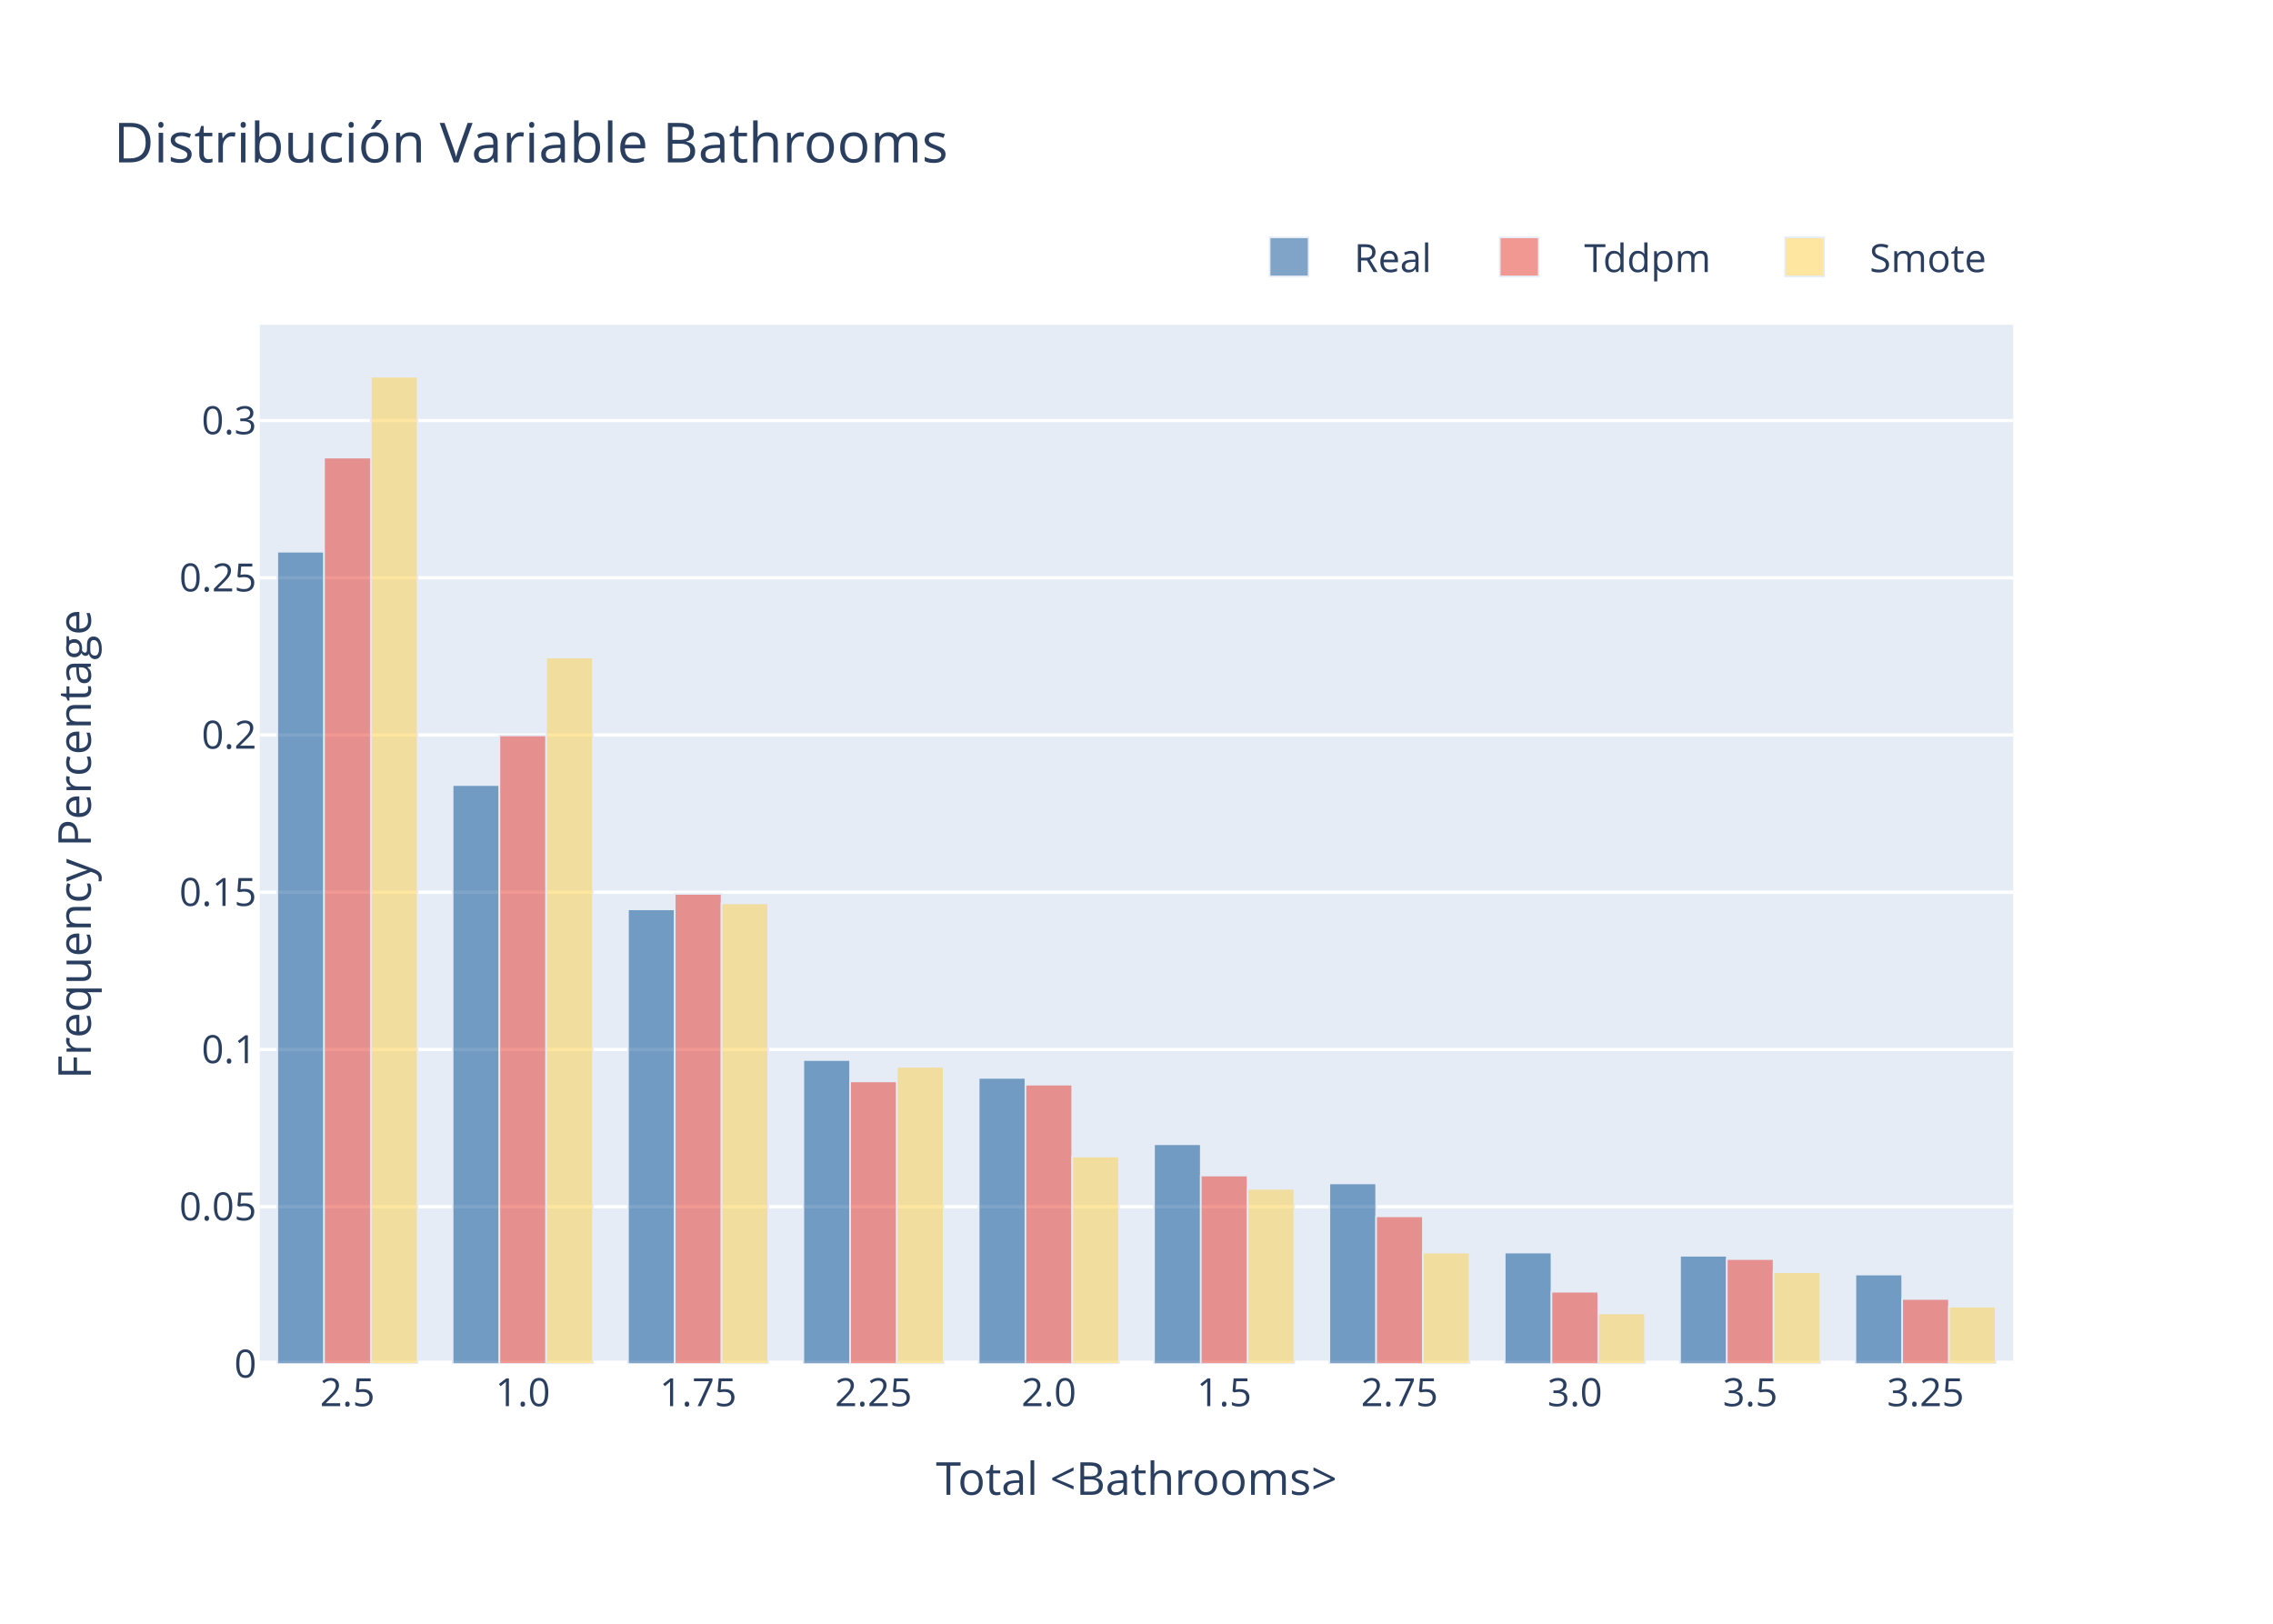
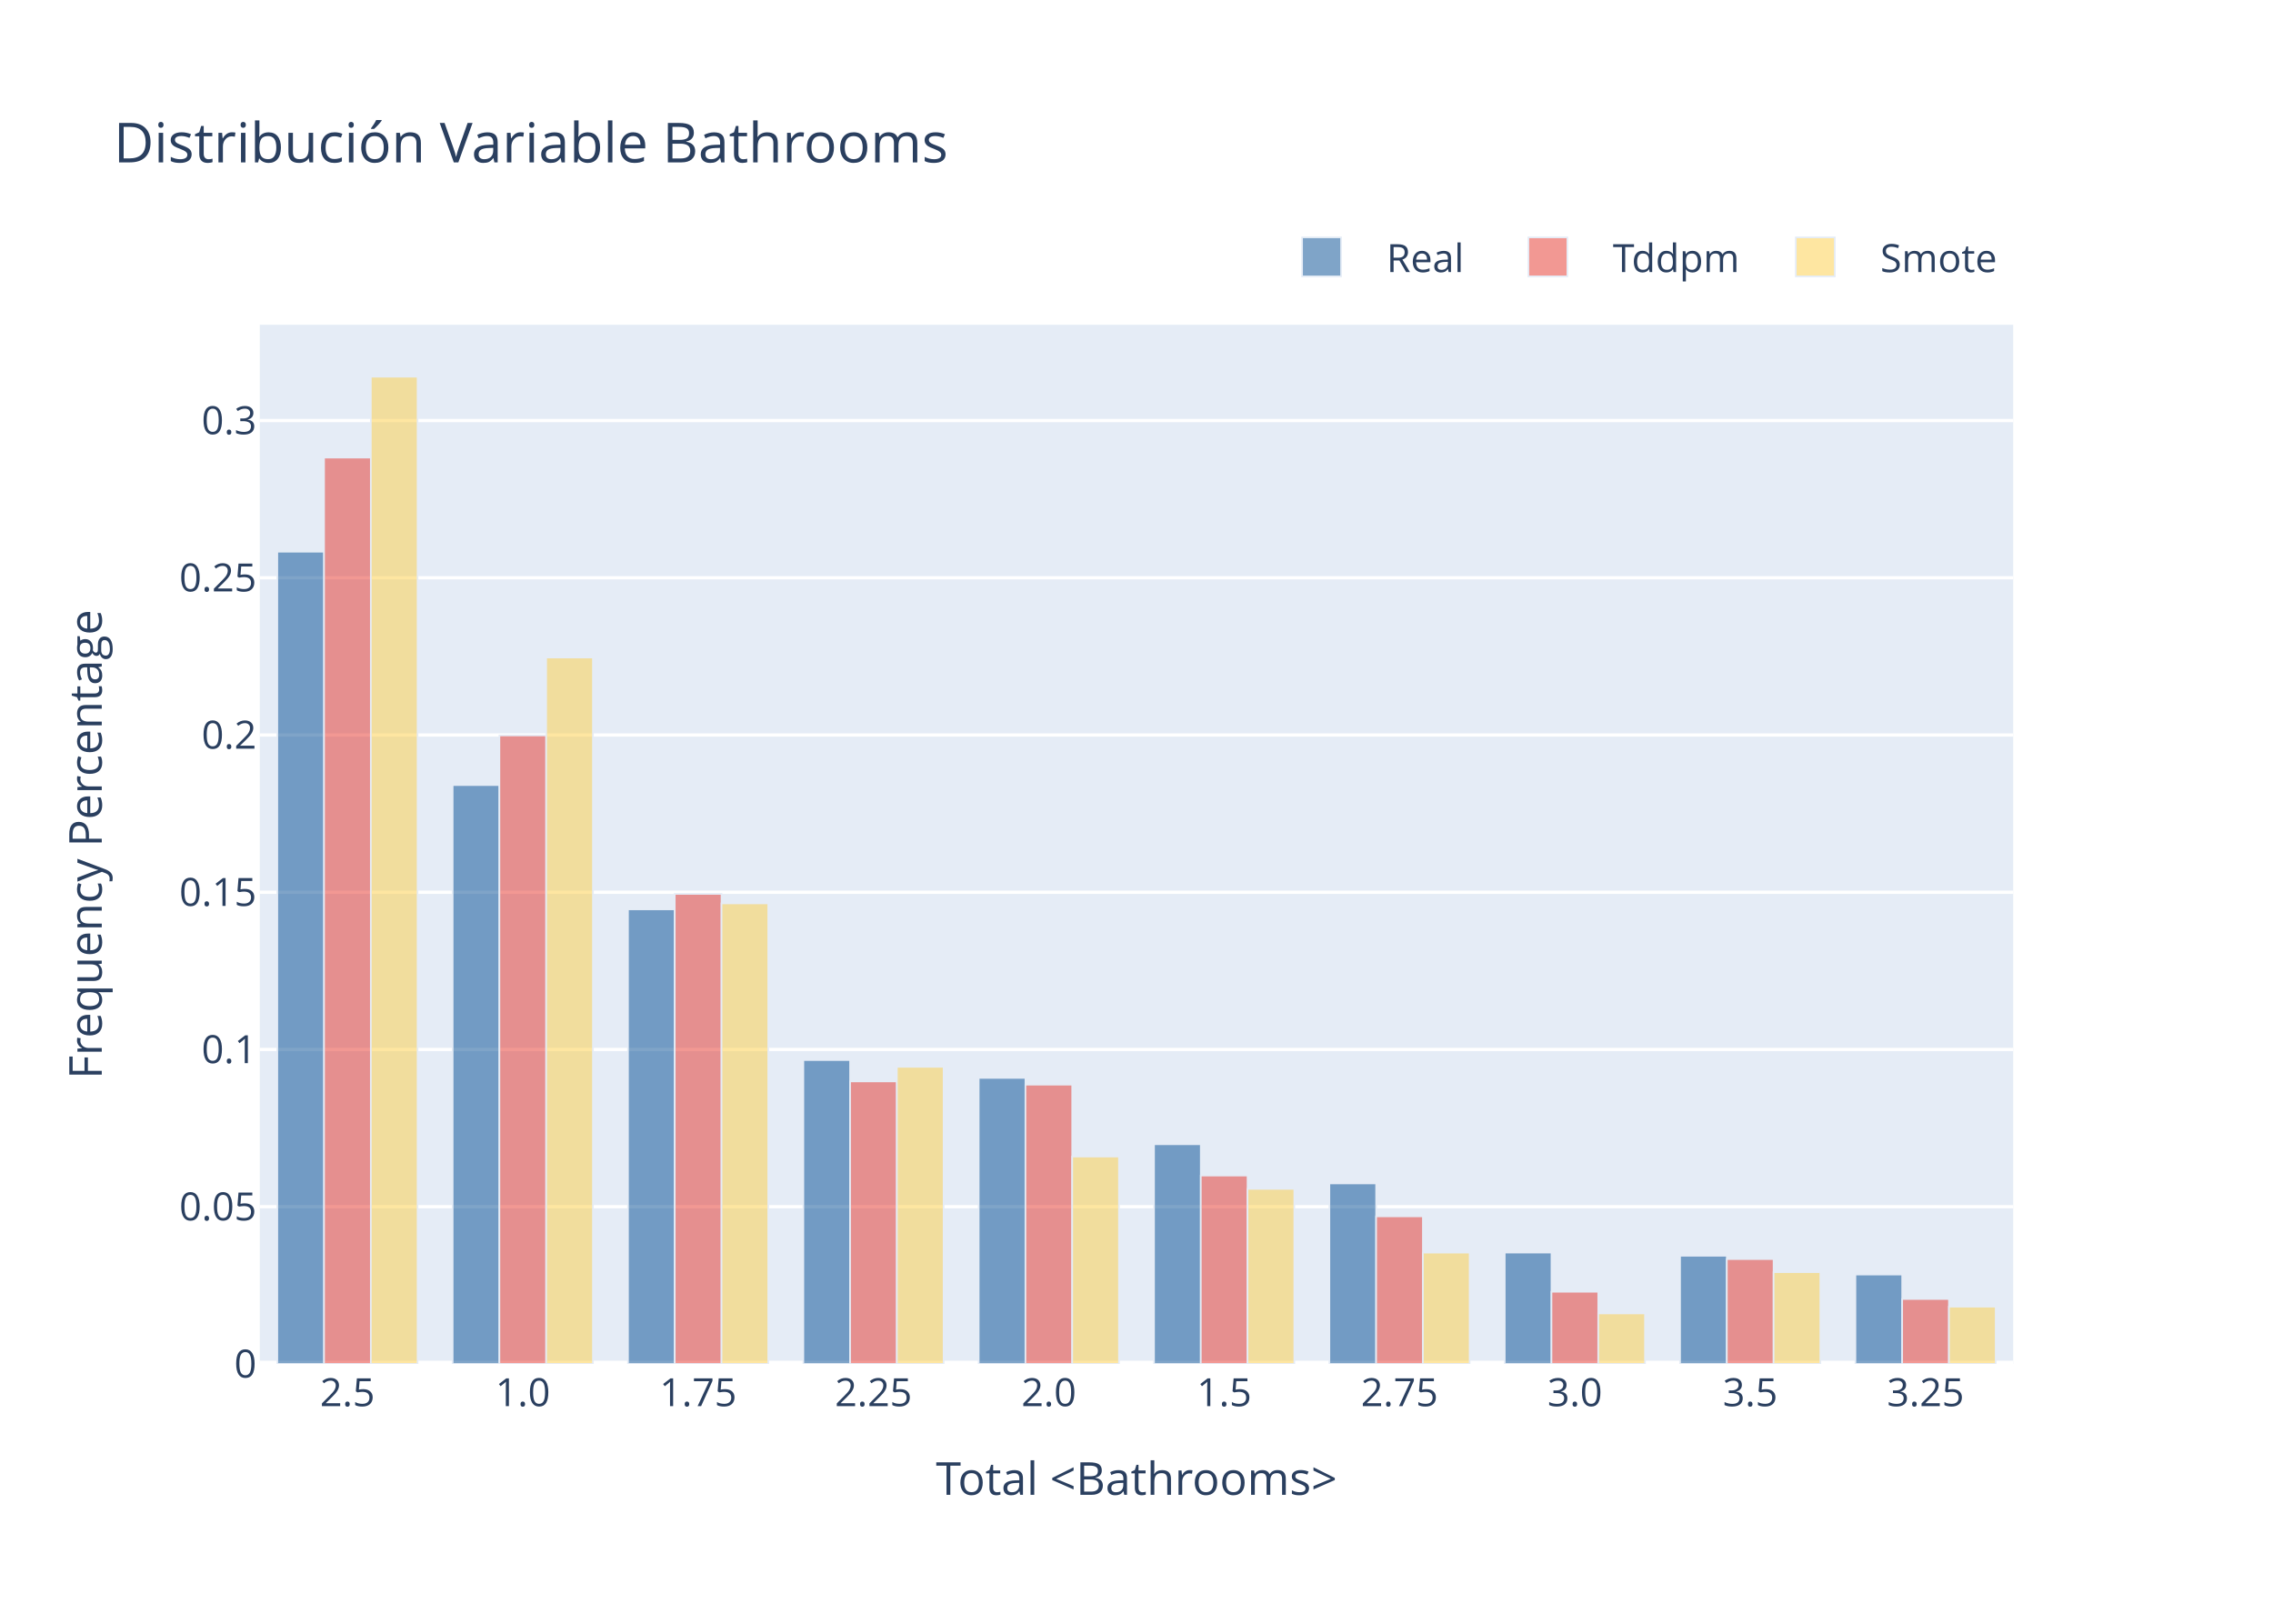
- <svg xmlns="http://www.w3.org/2000/svg" class="main-svg" width="700" height="500" viewBox="0 0 700 500" style="">
+ <svg xmlns="http://www.w3.org/2000/svg" class="main-svg" width="700" height="500" style="" viewBox="0 0 700 500">
  <rect x="0" y="0" width="700" height="500" style="fill: rgb(255, 255, 255); fill-opacity: 1;" />
-   <defs id="defs-f6ceb8">
+   <defs id="defs-9a179a">
    <g class="clips">
-       <clipPath id="clipf6ceb8xyplot" class="plotclip">
+       <clipPath id="clip9a179axyplot" class="plotclip">
        <rect width="540" height="320" />
      </clipPath>
-       <clipPath class="axesclip" id="clipf6ceb8x">
+       <clipPath class="axesclip" id="clip9a179ax">
        <rect x="80" y="0" width="540" height="500" />
      </clipPath>
-       <clipPath class="axesclip" id="clipf6ceb8y">
+       <clipPath class="axesclip" id="clip9a179ay">
        <rect x="0" y="100" width="700" height="320" />
      </clipPath>
-       <clipPath class="axesclip" id="clipf6ceb8xy">
+       <clipPath class="axesclip" id="clip9a179axy">
        <rect x="80" y="100" width="540" height="320" />
      </clipPath>
    </g>
    <g class="gradients" />
    <g class="patterns" />
  </defs>
  <g class="bglayer">
    <rect class="bg" x="80" y="100" width="540" height="320" style="fill: rgb(229, 236, 246); fill-opacity: 1; stroke-width: 0;" />
  </g>
  <g class="layer-below">
    <g class="imagelayer" />
    <g class="shapelayer" />
  </g>
  <g class="cartesianlayer">
    <g class="subplot xy">
      <g class="layer-subplot">
        <g class="shapelayer" />
        <g class="imagelayer" />
      </g>
      <g class="minor-gridlayer">
        <g class="x" />
        <g class="y" />
      </g>
      <g class="gridlayer">
        <g class="x" />
        <g class="y">
          <path class="ygrid crisp" transform="translate(0,371.58)" d="M80,0h540" style="stroke: rgb(255, 255, 255); stroke-opacity: 1; stroke-width: 1px;" />
          <path class="ygrid crisp" transform="translate(0,323.17)" d="M80,0h540" style="stroke: rgb(255, 255, 255); stroke-opacity: 1; stroke-width: 1px;" />
          <path class="ygrid crisp" transform="translate(0,274.75)" d="M80,0h540" style="stroke: rgb(255, 255, 255); stroke-opacity: 1; stroke-width: 1px;" />
          <path class="ygrid crisp" transform="translate(0,226.33)" d="M80,0h540" style="stroke: rgb(255, 255, 255); stroke-opacity: 1; stroke-width: 1px;" />
          <path class="ygrid crisp" transform="translate(0,177.91)" d="M80,0h540" style="stroke: rgb(255, 255, 255); stroke-opacity: 1; stroke-width: 1px;" />
          <path class="ygrid crisp" transform="translate(0,129.5)" d="M80,0h540" style="stroke: rgb(255, 255, 255); stroke-opacity: 1; stroke-width: 1px;" />
        </g>
      </g>
      <g class="zerolinelayer">
        <path class="yzl zl crisp" transform="translate(0,420)" d="M80,0h540" style="stroke: rgb(255, 255, 255); stroke-opacity: 1; stroke-width: 2px;" />
      </g>
      <path class="xlines-below" />
      <path class="ylines-below" />
      <g class="overlines-below" />
      <g class="xaxislayer-below" />
      <g class="yaxislayer-below" />
      <g class="overaxes-below" />
-       <g class="plot" transform="translate(80,100)" clip-path="url(#clipf6ceb8xyplot)">
+       <g class="plot" transform="translate(80,100)" clip-path="url(#clip9a179axyplot)">
        <g class="barlayer mlayer">
          <g class="trace bars" style="opacity: 1;">
            <g class="points">
              <g class="point">
                <path d="M5.4,320V69.89H19.8V320Z" style="vector-effect: none; opacity: 1; stroke-width: 0.5px; fill: rgb(0, 75, 147); fill-opacity: 0.5; stroke: rgb(229, 236, 246); stroke-opacity: 1;" />
              </g>
              <g class="point">
                <path d="M59.4,320V141.75H73.8V320Z" style="vector-effect: none; opacity: 1; stroke-width: 0.5px; fill: rgb(0, 75, 147); fill-opacity: 0.5; stroke: rgb(229, 236, 246); stroke-opacity: 1;" />
              </g>
              <g class="point">
                <path d="M113.4,320V180.02H127.8V320Z" style="vector-effect: none; opacity: 1; stroke-width: 0.5px; fill: rgb(0, 75, 147); fill-opacity: 0.5; stroke: rgb(229, 236, 246); stroke-opacity: 1;" />
              </g>
              <g class="point">
                <path d="M167.4,320V226.43H181.8V320Z" style="vector-effect: none; opacity: 1; stroke-width: 0.5px; fill: rgb(0, 75, 147); fill-opacity: 0.5; stroke: rgb(229, 236, 246); stroke-opacity: 1;" />
              </g>
              <g class="point">
                <path d="M221.4,320V231.92H235.8V320Z" style="vector-effect: none; opacity: 1; stroke-width: 0.5px; fill: rgb(0, 75, 147); fill-opacity: 0.5; stroke: rgb(229, 236, 246); stroke-opacity: 1;" />
              </g>
              <g class="point">
                <path d="M275.4,320V252.35H289.8V320Z" style="vector-effect: none; opacity: 1; stroke-width: 0.5px; fill: rgb(0, 75, 147); fill-opacity: 0.5; stroke: rgb(229, 236, 246); stroke-opacity: 1;" />
              </g>
              <g class="point">
                <path d="M329.4,320V264.41H343.8V320Z" style="vector-effect: none; opacity: 1; stroke-width: 0.5px; fill: rgb(0, 75, 147); fill-opacity: 0.5; stroke: rgb(229, 236, 246); stroke-opacity: 1;" />
              </g>
              <g class="point">
                <path d="M383.4,320V285.71H397.8V320Z" style="vector-effect: none; opacity: 1; stroke-width: 0.5px; fill: rgb(0, 75, 147); fill-opacity: 0.5; stroke: rgb(229, 236, 246); stroke-opacity: 1;" />
              </g>
              <g class="point">
                <path d="M437.4,320V286.69H451.8V320Z" style="vector-effect: none; opacity: 1; stroke-width: 0.5px; fill: rgb(0, 75, 147); fill-opacity: 0.5; stroke: rgb(229, 236, 246); stroke-opacity: 1;" />
              </g>
              <g class="point">
                <path d="M491.4,320V292.47H505.8V320Z" style="vector-effect: none; opacity: 1; stroke-width: 0.5px; fill: rgb(0, 75, 147); fill-opacity: 0.5; stroke: rgb(229, 236, 246); stroke-opacity: 1;" />
              </g>
            </g>
          </g>
          <g class="trace bars" style="opacity: 1;">
            <g class="points">
              <g class="point">
                <path d="M73.8,320V126.46H88.2V320Z" style="vector-effect: none; opacity: 1; stroke-width: 0.5px; fill: rgb(230, 51, 41); fill-opacity: 0.5; stroke: rgb(229, 236, 246); stroke-opacity: 1;" />
              </g>
              <g class="point">
                <path d="M289.8,320V261.99H304.2V320Z" style="vector-effect: none; opacity: 1; stroke-width: 0.5px; fill: rgb(230, 51, 41); fill-opacity: 0.5; stroke: rgb(229, 236, 246); stroke-opacity: 1;" />
              </g>
              <g class="point">
                <path d="M127.8,320V175.26H142.2V320Z" style="vector-effect: none; opacity: 1; stroke-width: 0.5px; fill: rgb(230, 51, 41); fill-opacity: 0.5; stroke: rgb(229, 236, 246); stroke-opacity: 1;" />
              </g>
              <g class="point">
                <path d="M235.8,320V234H250.2V320Z" style="vector-effect: none; opacity: 1; stroke-width: 0.5px; fill: rgb(230, 51, 41); fill-opacity: 0.5; stroke: rgb(229, 236, 246); stroke-opacity: 1;" />
              </g>
              <g class="point">
                <path d="M181.8,320V233H196.2V320Z" style="vector-effect: none; opacity: 1; stroke-width: 0.5px; fill: rgb(230, 51, 41); fill-opacity: 0.5; stroke: rgb(229, 236, 246); stroke-opacity: 1;" />
              </g>
              <g class="point">
                <path d="M19.8,320V40.91H34.2V320Z" style="vector-effect: none; opacity: 1; stroke-width: 0.5px; fill: rgb(230, 51, 41); fill-opacity: 0.5; stroke: rgb(229, 236, 246); stroke-opacity: 1;" />
              </g>
              <g class="point">
                <path d="M343.8,320V274.55H358.2V320Z" style="vector-effect: none; opacity: 1; stroke-width: 0.5px; fill: rgb(230, 51, 41); fill-opacity: 0.5; stroke: rgb(229, 236, 246); stroke-opacity: 1;" />
              </g>
              <g class="point">
                <path d="M397.8,320V297.77H412.2V320Z" style="vector-effect: none; opacity: 1; stroke-width: 0.5px; fill: rgb(230, 51, 41); fill-opacity: 0.5; stroke: rgb(229, 236, 246); stroke-opacity: 1;" />
              </g>
              <g class="point">
                <path d="M505.8,320V300H520.2V320Z" style="vector-effect: none; opacity: 1; stroke-width: 0.5px; fill: rgb(230, 51, 41); fill-opacity: 0.5; stroke: rgb(229, 236, 246); stroke-opacity: 1;" />
              </g>
              <g class="point">
                <path d="M451.8,320V287.71H466.2V320Z" style="vector-effect: none; opacity: 1; stroke-width: 0.5px; fill: rgb(230, 51, 41); fill-opacity: 0.5; stroke: rgb(229, 236, 246); stroke-opacity: 1;" />
              </g>
            </g>
          </g>
          <g class="trace bars" style="opacity: 1;">
            <g class="points">
              <g class="point">
                <path d="M88.2,320V102.47H102.6V320Z" style="vector-effect: none; opacity: 1; stroke-width: 0.5px; fill: rgb(254, 207, 68); fill-opacity: 0.5; stroke: rgb(229, 236, 246); stroke-opacity: 1;" />
              </g>
              <g class="point">
                <path d="M304.2,320V266.09H318.6V320Z" style="vector-effect: none; opacity: 1; stroke-width: 0.5px; fill: rgb(254, 207, 68); fill-opacity: 0.5; stroke: rgb(229, 236, 246); stroke-opacity: 1;" />
              </g>
              <g class="point">
                <path d="M142.2,320V178.18H156.6V320Z" style="vector-effect: none; opacity: 1; stroke-width: 0.5px; fill: rgb(254, 207, 68); fill-opacity: 0.5; stroke: rgb(229, 236, 246); stroke-opacity: 1;" />
              </g>
              <g class="point">
                <path d="M250.2,320V256.14H264.6V320Z" style="vector-effect: none; opacity: 1; stroke-width: 0.5px; fill: rgb(254, 207, 68); fill-opacity: 0.5; stroke: rgb(229, 236, 246); stroke-opacity: 1;" />
              </g>
              <g class="point">
                <path d="M196.2,320V228.51H210.6V320Z" style="vector-effect: none; opacity: 1; stroke-width: 0.5px; fill: rgb(254, 207, 68); fill-opacity: 0.5; stroke: rgb(229, 236, 246); stroke-opacity: 1;" />
              </g>
              <g class="point">
                <path d="M34.2,320V16H48.6V320Z" style="vector-effect: none; opacity: 1; stroke-width: 0.5px; fill: rgb(254, 207, 68); fill-opacity: 0.5; stroke: rgb(229, 236, 246); stroke-opacity: 1;" />
              </g>
              <g class="point">
                <path d="M358.2,320V285.72H372.6V320Z" style="vector-effect: none; opacity: 1; stroke-width: 0.5px; fill: rgb(254, 207, 68); fill-opacity: 0.5; stroke: rgb(229, 236, 246); stroke-opacity: 1;" />
              </g>
              <g class="point">
                <path d="M412.2,320V304.44H426.6V320Z" style="vector-effect: none; opacity: 1; stroke-width: 0.5px; fill: rgb(254, 207, 68); fill-opacity: 0.5; stroke: rgb(229, 236, 246); stroke-opacity: 1;" />
              </g>
              <g class="point">
                <path d="M520.2,320V302.36H534.6V320Z" style="vector-effect: none; opacity: 1; stroke-width: 0.5px; fill: rgb(254, 207, 68); fill-opacity: 0.5; stroke: rgb(229, 236, 246); stroke-opacity: 1;" />
              </g>
              <g class="point">
                <path d="M466.2,320V291.73H480.6V320Z" style="vector-effect: none; opacity: 1; stroke-width: 0.5px; fill: rgb(254, 207, 68); fill-opacity: 0.5; stroke: rgb(229, 236, 246); stroke-opacity: 1;" />
              </g>
            </g>
          </g>
        </g>
      </g>
      <g class="overplot" />
      <path class="xlines-above crisp" d="M0,0" style="fill: none;" />
      <path class="ylines-above crisp" d="M0,0" style="fill: none;" />
      <g class="overlines-above" />
      <g class="xaxislayer-above">
        <g class="xtick">
          <text text-anchor="middle" x="0" y="433" transform="translate(107,0)" style="font-family: 'Open Sans', verdana, arial, sans-serif; font-size: 12px; fill: rgb(42, 63, 95); fill-opacity: 1; white-space: pre; opacity: 1;">2.5</text>
        </g>
        <g class="xtick">
          <text text-anchor="middle" x="0" y="433" transform="translate(161,0)" style="font-family: 'Open Sans', verdana, arial, sans-serif; font-size: 12px; fill: rgb(42, 63, 95); fill-opacity: 1; white-space: pre; opacity: 1;">1.0</text>
        </g>
        <g class="xtick">
          <text text-anchor="middle" x="0" y="433" transform="translate(215,0)" style="font-family: 'Open Sans', verdana, arial, sans-serif; font-size: 12px; fill: rgb(42, 63, 95); fill-opacity: 1; white-space: pre; opacity: 1;">1.75</text>
        </g>
        <g class="xtick">
          <text text-anchor="middle" x="0" y="433" transform="translate(269,0)" style="font-family: 'Open Sans', verdana, arial, sans-serif; font-size: 12px; fill: rgb(42, 63, 95); fill-opacity: 1; white-space: pre; opacity: 1;">2.25</text>
        </g>
        <g class="xtick">
          <text text-anchor="middle" x="0" y="433" transform="translate(323,0)" style="font-family: 'Open Sans', verdana, arial, sans-serif; font-size: 12px; fill: rgb(42, 63, 95); fill-opacity: 1; white-space: pre; opacity: 1;">2.0</text>
        </g>
        <g class="xtick">
          <text text-anchor="middle" x="0" y="433" transform="translate(377,0)" style="font-family: 'Open Sans', verdana, arial, sans-serif; font-size: 12px; fill: rgb(42, 63, 95); fill-opacity: 1; white-space: pre; opacity: 1;">1.5</text>
        </g>
        <g class="xtick">
          <text text-anchor="middle" x="0" y="433" transform="translate(431,0)" style="font-family: 'Open Sans', verdana, arial, sans-serif; font-size: 12px; fill: rgb(42, 63, 95); fill-opacity: 1; white-space: pre; opacity: 1;">2.75</text>
        </g>
        <g class="xtick">
          <text text-anchor="middle" x="0" y="433" transform="translate(485,0)" style="font-family: 'Open Sans', verdana, arial, sans-serif; font-size: 12px; fill: rgb(42, 63, 95); fill-opacity: 1; white-space: pre; opacity: 1;">3.0</text>
        </g>
        <g class="xtick">
          <text text-anchor="middle" x="0" y="433" transform="translate(539,0)" style="font-family: 'Open Sans', verdana, arial, sans-serif; font-size: 12px; fill: rgb(42, 63, 95); fill-opacity: 1; white-space: pre; opacity: 1;">3.5</text>
        </g>
        <g class="xtick">
          <text text-anchor="middle" x="0" y="433" transform="translate(593,0)" style="font-family: 'Open Sans', verdana, arial, sans-serif; font-size: 12px; fill: rgb(42, 63, 95); fill-opacity: 1; white-space: pre; opacity: 1;">3.25</text>
        </g>
      </g>
      <g class="yaxislayer-above">
        <g class="ytick">
          <text text-anchor="end" x="79" y="4.2" transform="translate(0,420)" style="font-family: 'Open Sans', verdana, arial, sans-serif; font-size: 12px; fill: rgb(42, 63, 95); fill-opacity: 1; white-space: pre; opacity: 1;">0</text>
        </g>
        <g class="ytick">
          <text text-anchor="end" x="79" y="4.2" style="font-family: 'Open Sans', verdana, arial, sans-serif; font-size: 12px; fill: rgb(42, 63, 95); fill-opacity: 1; white-space: pre; opacity: 1;" transform="translate(0,371.58)">0.05</text>
        </g>
        <g class="ytick">
          <text text-anchor="end" x="79" y="4.2" style="font-family: 'Open Sans', verdana, arial, sans-serif; font-size: 12px; fill: rgb(42, 63, 95); fill-opacity: 1; white-space: pre; opacity: 1;" transform="translate(0,323.17)">0.1</text>
        </g>
        <g class="ytick">
          <text text-anchor="end" x="79" y="4.2" style="font-family: 'Open Sans', verdana, arial, sans-serif; font-size: 12px; fill: rgb(42, 63, 95); fill-opacity: 1; white-space: pre; opacity: 1;" transform="translate(0,274.75)">0.15</text>
        </g>
        <g class="ytick">
          <text text-anchor="end" x="79" y="4.2" style="font-family: 'Open Sans', verdana, arial, sans-serif; font-size: 12px; fill: rgb(42, 63, 95); fill-opacity: 1; white-space: pre; opacity: 1;" transform="translate(0,226.33)">0.2</text>
        </g>
        <g class="ytick">
          <text text-anchor="end" x="79" y="4.2" style="font-family: 'Open Sans', verdana, arial, sans-serif; font-size: 12px; fill: rgb(42, 63, 95); fill-opacity: 1; white-space: pre; opacity: 1;" transform="translate(0,177.91)">0.25</text>
        </g>
        <g class="ytick">
          <text text-anchor="end" x="79" y="4.2" style="font-family: 'Open Sans', verdana, arial, sans-serif; font-size: 12px; fill: rgb(42, 63, 95); fill-opacity: 1; white-space: pre; opacity: 1;" transform="translate(0,129.5)">0.3</text>
        </g>
      </g>
      <g class="overaxes-above" />
    </g>
  </g>
  <g class="polarlayer" />
  <g class="smithlayer" />
  <g class="ternarylayer" />
  <g class="geolayer" />
  <g class="funnelarealayer" />
  <g class="pielayer" />
  <g class="iciclelayer" />
  <g class="treemaplayer" />
  <g class="sunburstlayer" />
  <g class="glimages" />
-   <defs id="topdefs-f6ceb8">
+   <defs id="topdefs-9a179a">
    <g class="clips" />
-     <clipPath id="legendf6ceb8">
-       <rect width="243" height="29" x="0" y="0" />
+     <clipPath id="legend9a179a">
+       <rect width="233" height="29" x="0" y="0" />
    </clipPath>
  </defs>
  <g class="layer-above">
    <g class="imagelayer" />
    <g class="shapelayer" />
  </g>
  <g class="infolayer">
-     <g class="legend" pointer-events="all" transform="translate(377,64.6)">
-       <rect class="bg" shape-rendering="crispEdges" width="243" height="29" x="0" y="0" style="stroke: rgb(68, 68, 68); stroke-opacity: 1; fill: rgb(255, 255, 255); fill-opacity: 1; stroke-width: 0px;" />
-       <g class="scrollbox" transform="" clip-path="url(#legendf6ceb8)">
+     <g class="legend" pointer-events="all" transform="translate(387,64.6)">
+       <rect class="bg" shape-rendering="crispEdges" width="233" height="29" x="0" y="0" style="stroke: rgb(68, 68, 68); stroke-opacity: 1; fill: rgb(255, 255, 255); fill-opacity: 1; stroke-width: 0px;" />
+       <g class="scrollbox" transform="" clip-path="url(#legend9a179a)">
        <g class="groups">
          <g class="traces" transform="translate(0,14.5)" style="opacity: 1;">
            <text class="legendtext" text-anchor="start" x="40" y="4.68" style="font-family: 'Open Sans', verdana, arial, sans-serif; font-size: 12px; fill: rgb(42, 63, 95); fill-opacity: 1; white-space: pre;">Real</text>
            <g class="layers" style="opacity: 1;">
              <g class="legendfill" />
              <g class="legendlines" />
              <g class="legendsymbols">
                <g class="legendpoints">
                  <path class="legendundefined" d="M6,6H-6V-6H6Z" transform="translate(20,0)" style="stroke-width: 0.5px; fill: rgb(0, 75, 147); fill-opacity: 0.5; stroke: rgb(229, 236, 246); stroke-opacity: 1;" />
                </g>
              </g>
            </g>
-             <rect class="legendtoggle" x="0" y="-9.5" width="68.375" height="19" style="fill: rgb(0, 0, 0); fill-opacity: 0;" />
-           </g>
-           <g class="traces" transform="translate(70.875,14.5)" style="opacity: 1;">
+             <rect class="legendtoggle" x="0" y="-9.5" width="67.188" height="19" style="fill: rgb(0, 0, 0); fill-opacity: 0;" />
+           </g>
+           <g class="traces" transform="translate(69.6875,14.5)" style="opacity: 1;">
            <text class="legendtext" text-anchor="start" x="40" y="4.68" style="font-family: 'Open Sans', verdana, arial, sans-serif; font-size: 12px; fill: rgb(42, 63, 95); fill-opacity: 1; white-space: pre;">Tddpm</text>
            <g class="layers" style="opacity: 1;">
              <g class="legendfill" />
              <g class="legendlines" />
              <g class="legendsymbols">
                <g class="legendpoints">
                  <path class="legendundefined" d="M6,6H-6V-6H6Z" transform="translate(20,0)" style="stroke-width: 0.5px; fill: rgb(230, 51, 41); fill-opacity: 0.5; stroke: rgb(229, 236, 246); stroke-opacity: 1;" />
                </g>
              </g>
            </g>
-             <rect class="legendtoggle" x="0" y="-9.5" width="85.375" height="19" style="fill: rgb(0, 0, 0); fill-opacity: 0;" />
-           </g>
-           <g class="traces" transform="translate(158.75,14.5)" style="opacity: 1;">
+             <rect class="legendtoggle" x="0" y="-9.5" width="79.859" height="19" style="fill: rgb(0, 0, 0); fill-opacity: 0;" />
+           </g>
+           <g class="traces" transform="translate(152.0469,14.5)" style="opacity: 1;">
            <text class="legendtext" text-anchor="start" x="40" y="4.68" style="font-family: 'Open Sans', verdana, arial, sans-serif; font-size: 12px; fill: rgb(42, 63, 95); fill-opacity: 1; white-space: pre;">Smote</text>
            <g class="layers" style="opacity: 1;">
              <g class="legendfill" />
              <g class="legendlines" />
              <g class="legendsymbols">
                <g class="legendpoints">
                  <path class="legendundefined" d="M6,6H-6V-6H6Z" transform="translate(20,0)" style="stroke-width: 0.5px; fill: rgb(254, 207, 68); fill-opacity: 0.5; stroke: rgb(229, 236, 246); stroke-opacity: 1;" />
                </g>
              </g>
            </g>
-             <rect class="legendtoggle" x="0" y="-9.5" width="81.25" height="19" style="fill: rgb(0, 0, 0); fill-opacity: 0;" />
+             <rect class="legendtoggle" x="0" y="-9.5" width="77.516" height="19" style="fill: rgb(0, 0, 0); fill-opacity: 0;" />
          </g>
        </g>
      </g>
      <rect class="scrollbar" rx="20" ry="3" width="0" height="0" x="0" y="0" style="fill: rgb(128, 139, 164); fill-opacity: 1;" />
    </g>
    <g class="g-gtitle">
      <text class="gtitle" x="35" y="50" text-anchor="start" dy="0em" style="font-family: 'Open Sans', verdana, arial, sans-serif; font-size: 17px; fill: rgb(42, 63, 95); opacity: 1; font-weight: normal; white-space: pre;">Distribución Variable Bathrooms</text>
    </g>
    <g class="g-xtitle">
      <text class="xtitle" x="350" y="460.3" text-anchor="middle" style="font-family: 'Open Sans', verdana, arial, sans-serif; font-size: 14px; fill: rgb(42, 63, 95); opacity: 1; font-weight: normal; white-space: pre;">Total &lt;Bathrooms&gt;</text>
    </g>
    <g class="g-ytitle">
-       <text class="ytitle" transform="rotate(-90,27.98125,260)" x="27.981" y="260" text-anchor="middle" style="font-family: 'Open Sans', verdana, arial, sans-serif; font-size: 14px; fill: rgb(42, 63, 95); opacity: 1; font-weight: normal; white-space: pre;">Frequency Percentage</text>
+       <text class="ytitle" transform="rotate(-90,31.34063,260)" x="31.341" y="260" text-anchor="middle" style="font-family: 'Open Sans', verdana, arial, sans-serif; font-size: 14px; fill: rgb(42, 63, 95); opacity: 1; font-weight: normal; white-space: pre;">Frequency Percentage</text>
    </g>
  </g>
</svg>
